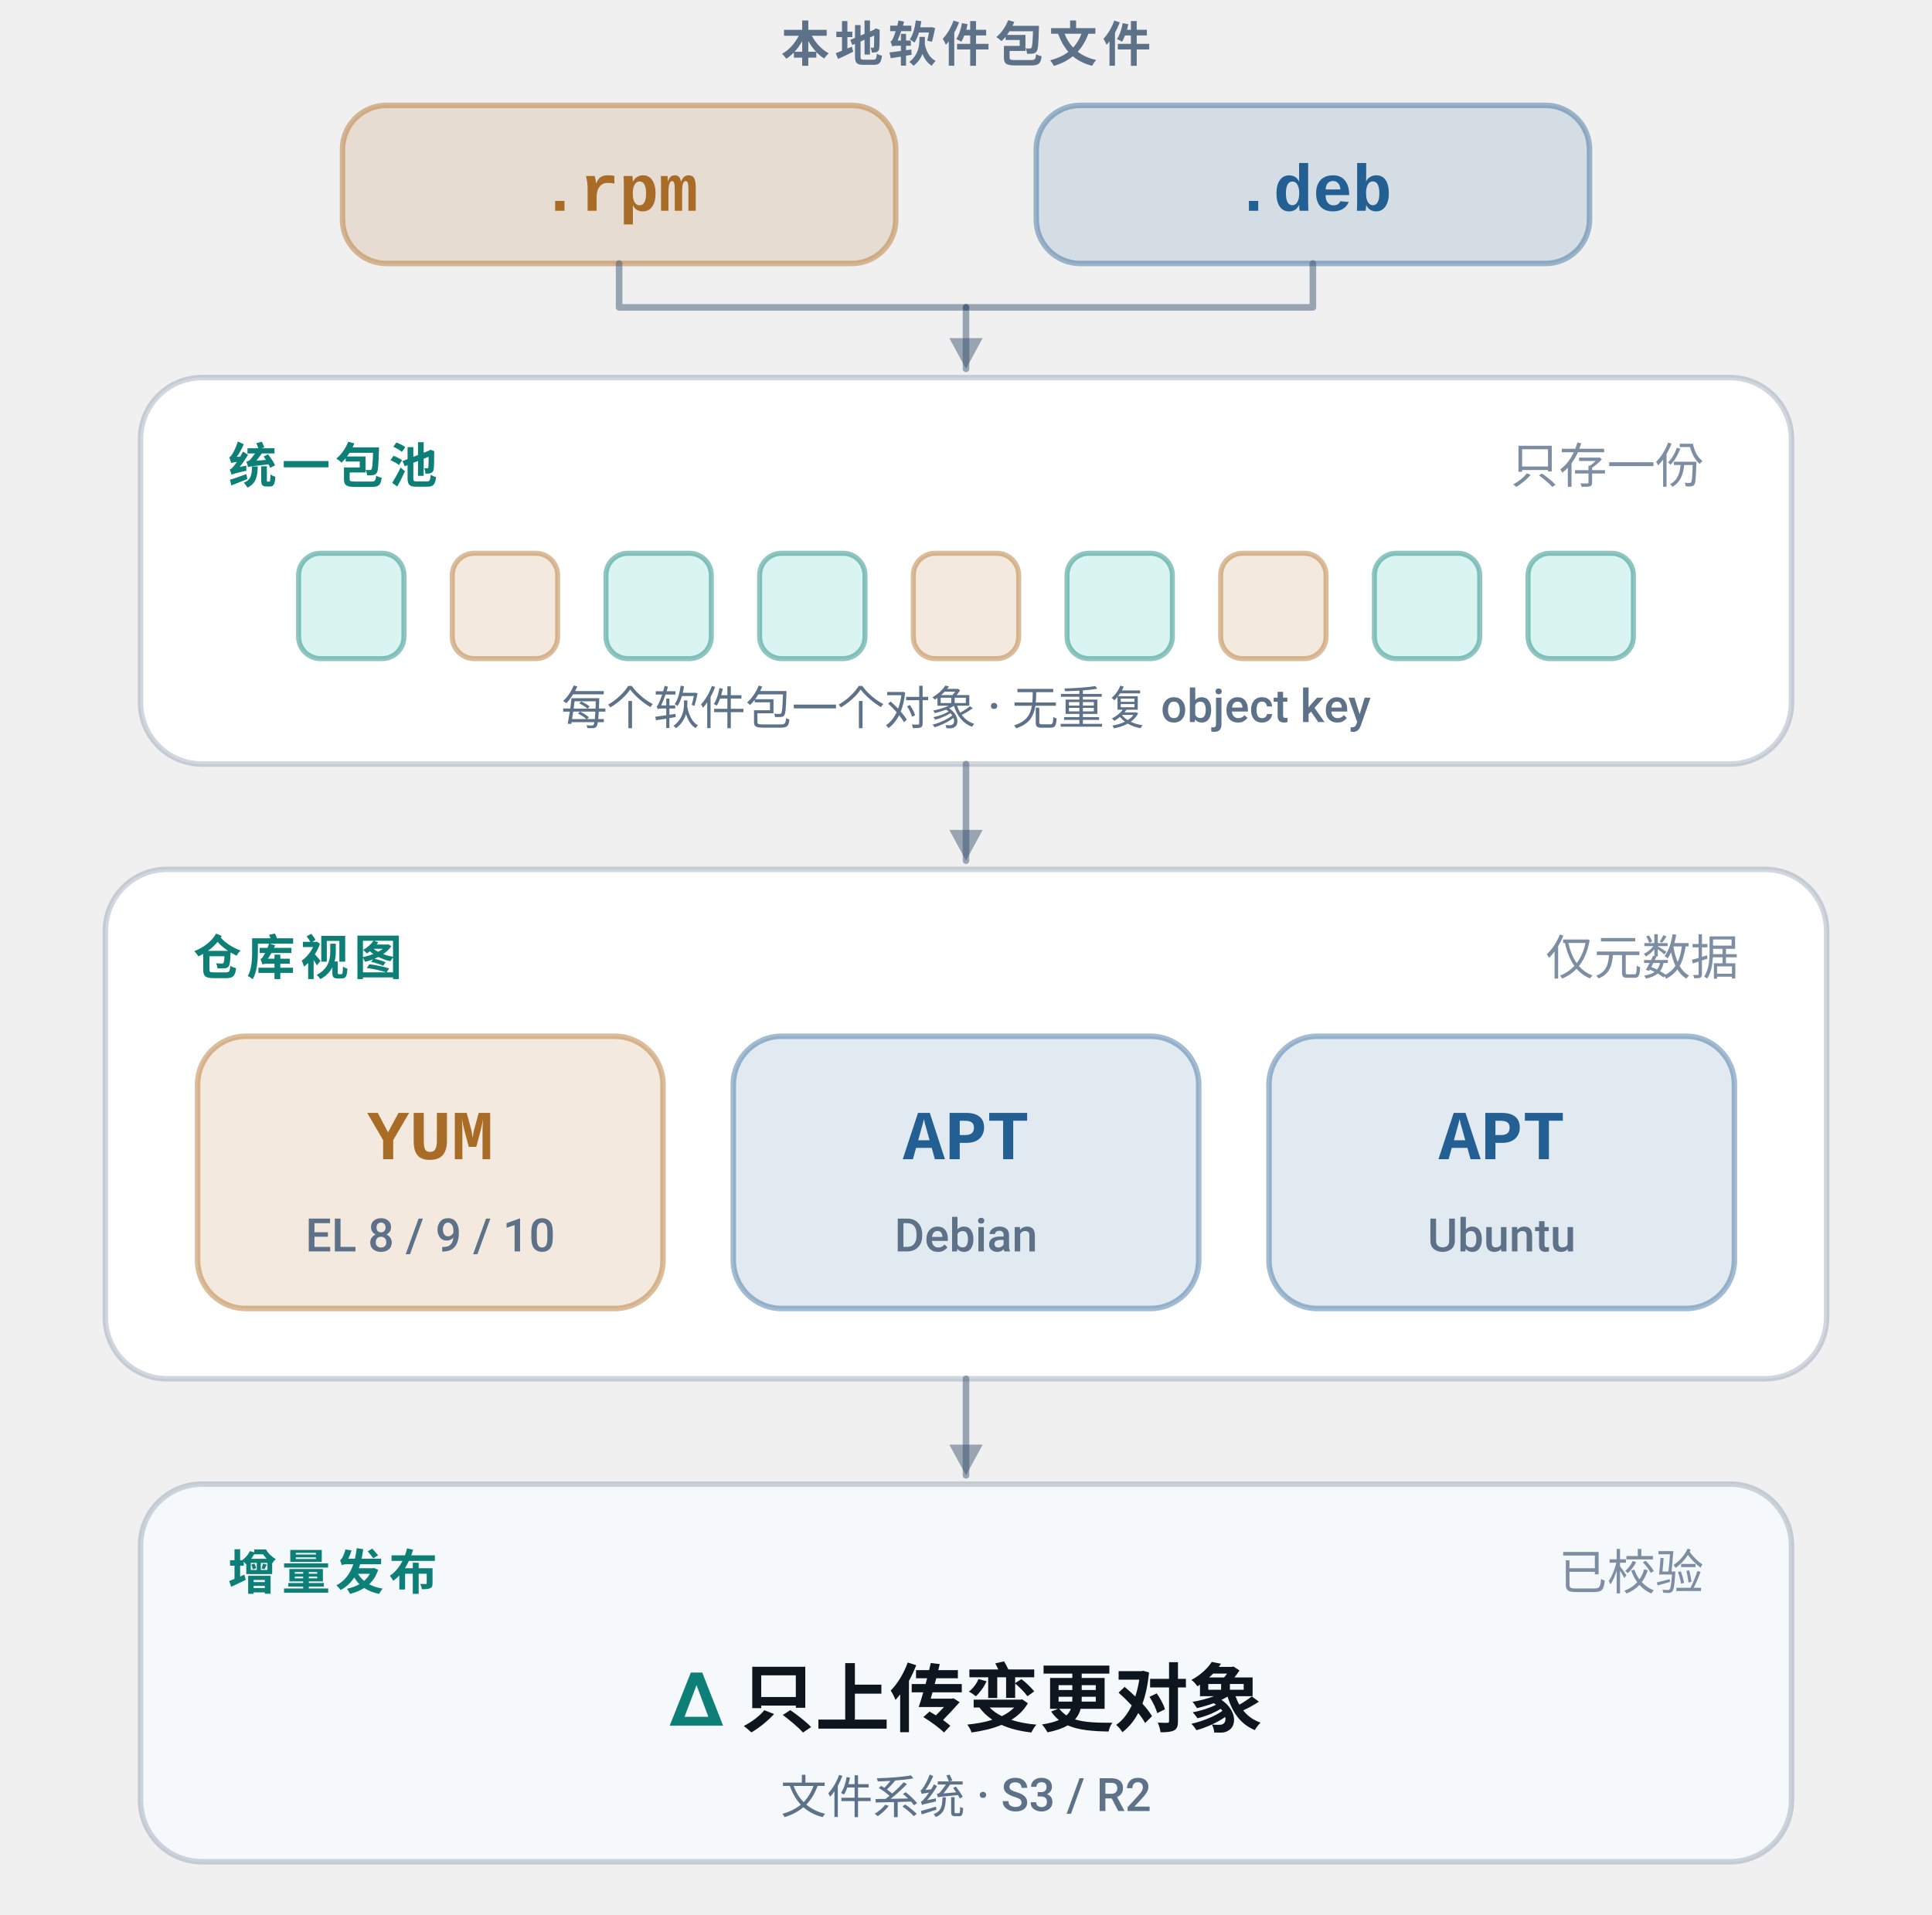
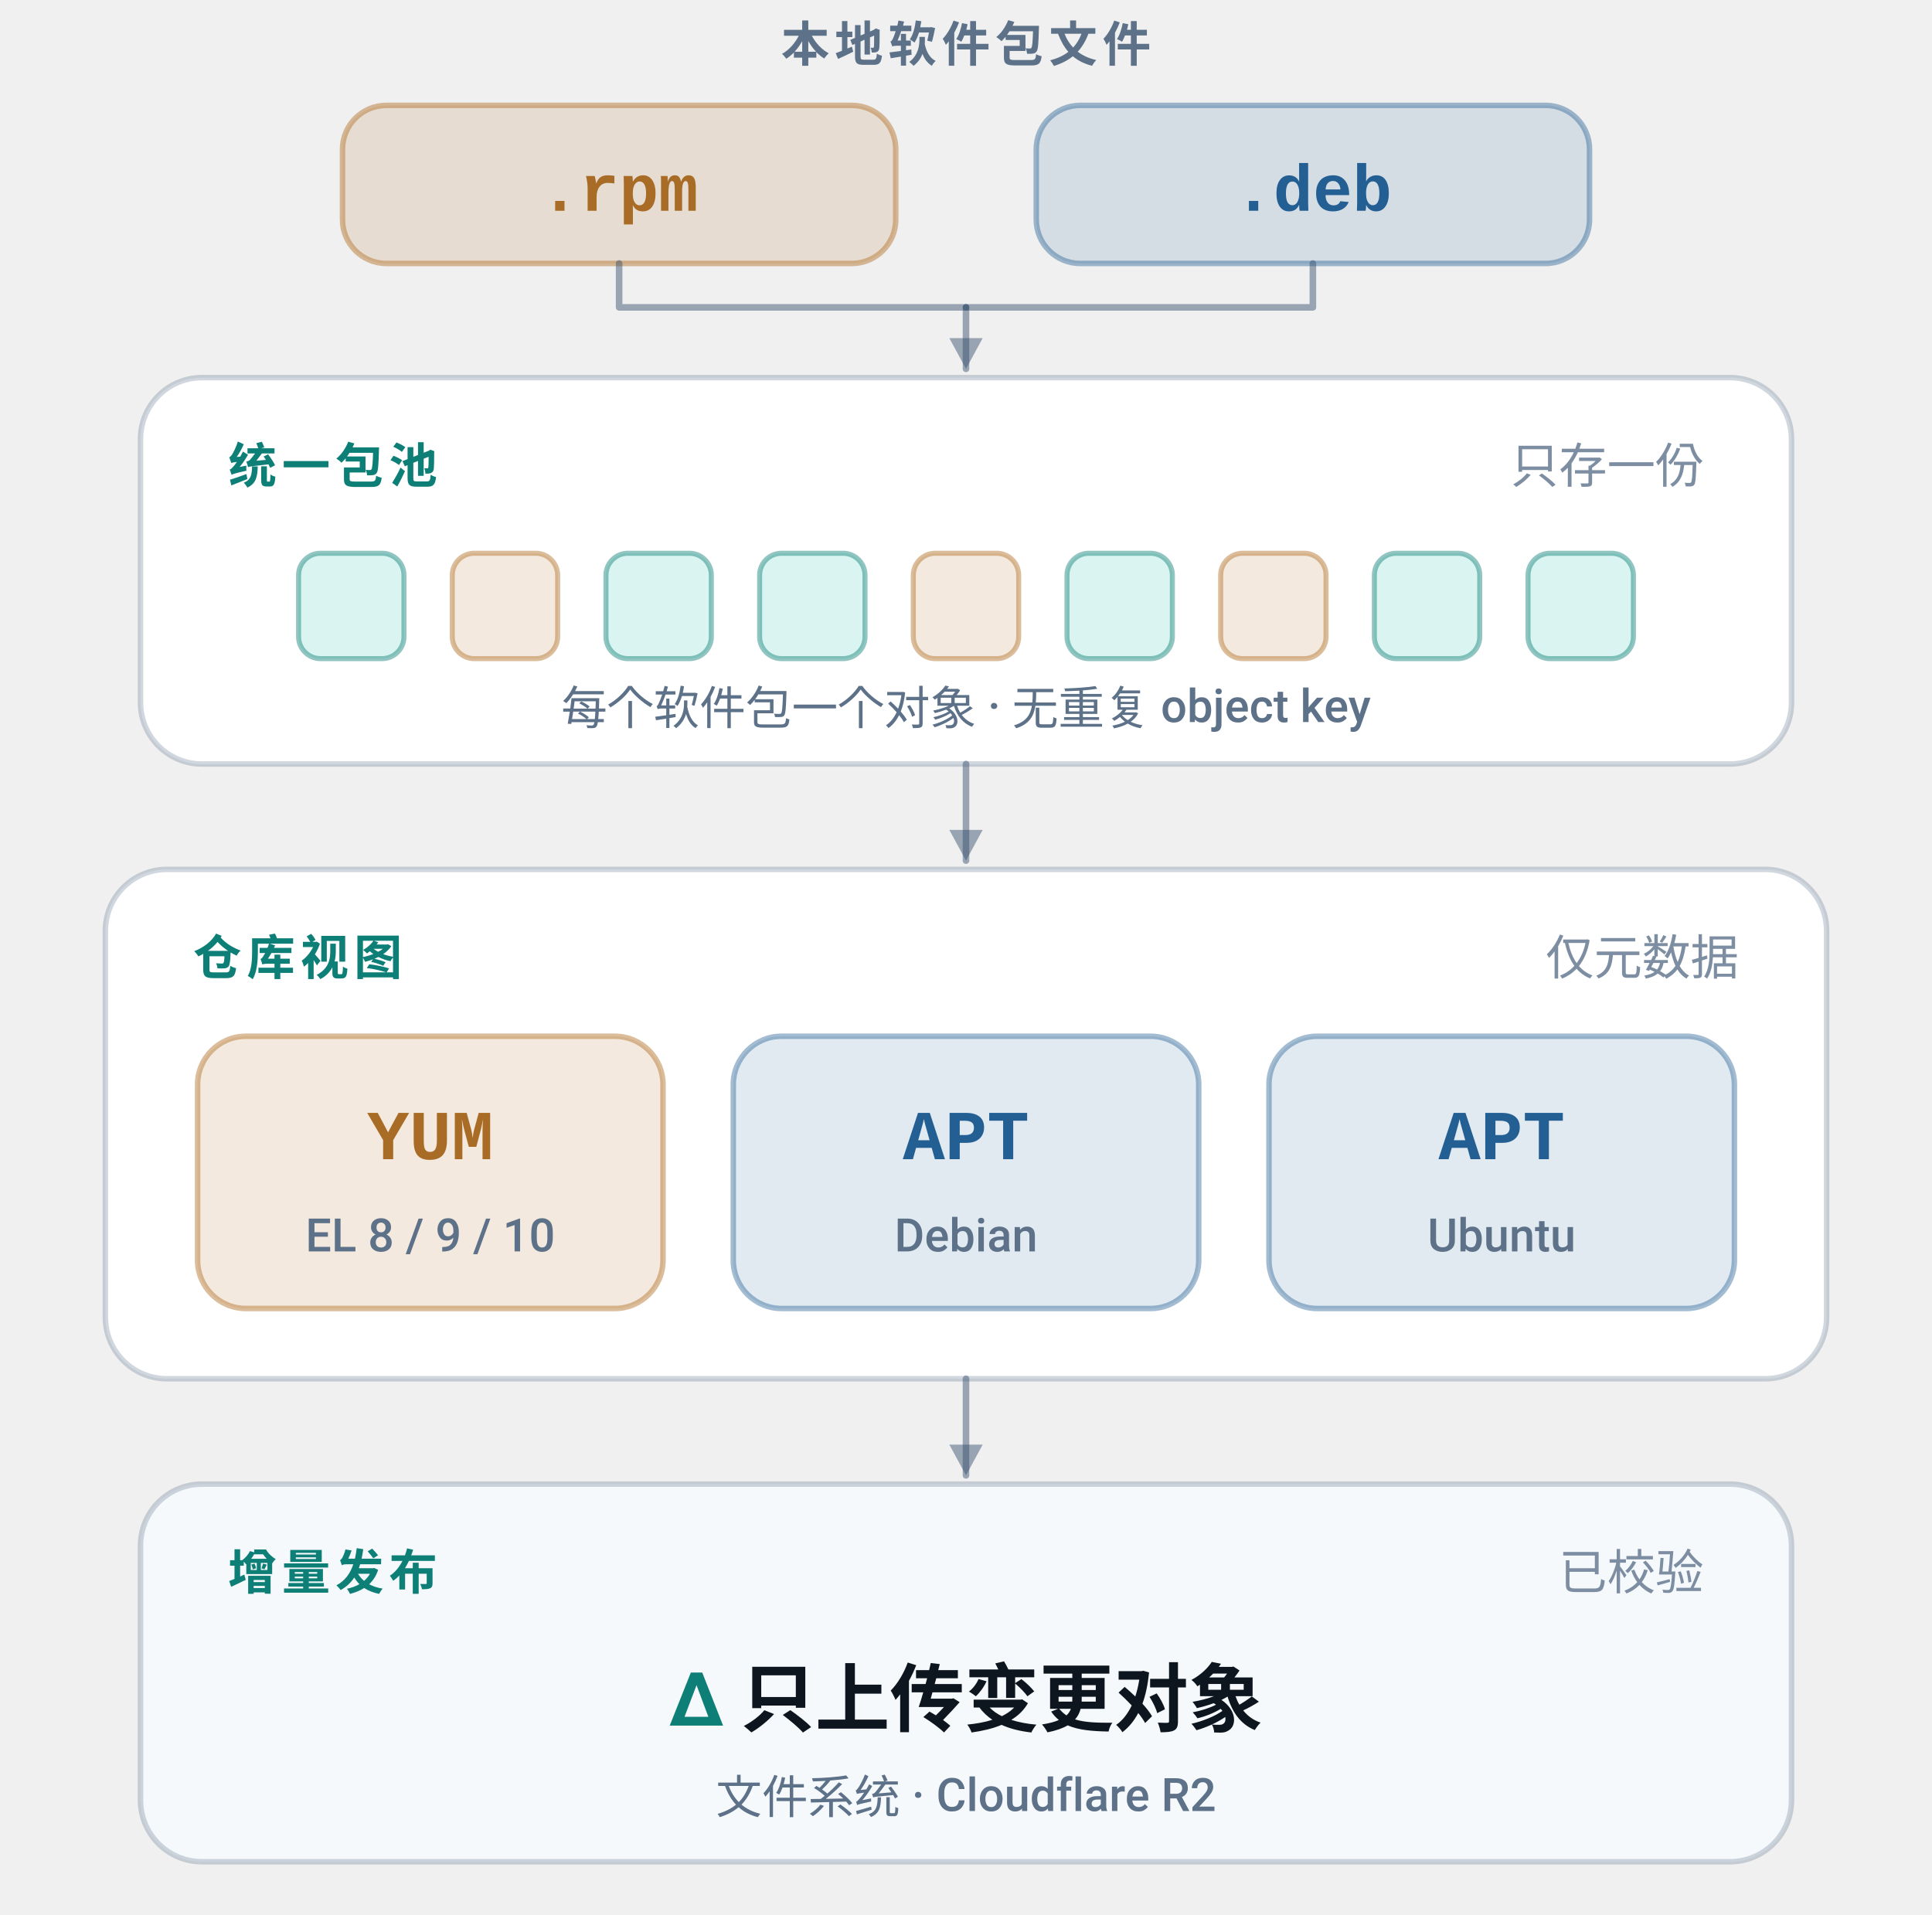
<svg xmlns="http://www.w3.org/2000/svg" width="440" height="436" viewBox="0 0 440 436" role="img" aria-labelledby="sow-arch-title" shape-rendering="geometricPrecision" text-rendering="geometricPrecision">
  <text x="220" y="14" text-anchor="middle" font-family="ui-sans-serif,system-ui,-apple-system,'Segoe UI',Roboto,'Helvetica Neue',Arial,sans-serif" font-size="11" font-weight="700" fill="#5d7189" letter-spacing="1.2">本地软件包文件</text>
  <rect x="78" y="24" width="126" height="36" rx="10" fill="rgba(180,118,46,0.16)" stroke="rgba(180,118,46,0.48)" stroke-width="1.25" />
  <rect x="236" y="24" width="126" height="36" rx="10" fill="rgba(36,95,148,0.13)" stroke="rgba(36,95,148,0.42)" stroke-width="1.25" />
  <text x="141" y="48" text-anchor="middle" font-family="ui-monospace,SFMono-Regular,Menlo,Consolas,'Liberation Mono',monospace" font-size="15" font-weight="700" fill="#a96c26">.rpm</text>
  <text x="299" y="48" text-anchor="middle" font-family="ui-monospace,SFMono-Regular,Menlo,Consolas,'Liberation Mono',monospace" font-size="15" font-weight="700" fill="#245f94">.deb</text>
  <path d="M 141.0 60.0 L 141.0 70.0 L 220.0 70.0" fill="none" stroke="rgba(48,74,105,0.46)" stroke-width="1.5" stroke-linecap="round" stroke-linejoin="round" />
  <path d="M 299.0 60.0 L 299.0 70.0 L 220.0 70.0" fill="none" stroke="rgba(48,74,105,0.46)" stroke-width="1.5" stroke-linecap="round" stroke-linejoin="round" />
  <path d="M 220.0 70.0 L 220.0 84.0" fill="none" stroke="rgba(48,74,105,0.46)" stroke-width="1.5" stroke-linecap="round" stroke-linejoin="round" />
  <path d="M 220.0 84.0 L 216.2 77.0 L 223.8 77.0 Z" fill="rgba(48,74,105,0.46)" />
  <rect x="32" y="86" width="376" height="88" rx="14" fill="#ffffff" stroke="rgba(48,74,105,0.22)" stroke-width="1.25" />
  <text x="52" y="110" text-anchor="start" font-family="ui-sans-serif,system-ui,-apple-system,'Segoe UI',Roboto,'Helvetica Neue',Arial,sans-serif" font-size="11" font-weight="700" fill="#0d7f77" letter-spacing="1.2">统一包池</text>
  <text x="388" y="110" text-anchor="end" font-family="ui-sans-serif,system-ui,-apple-system,'Segoe UI',Roboto,'Helvetica Neue',Arial,sans-serif" font-size="11" font-weight="500" fill="#7d8ea3">只存一份</text>
  <rect x="68.0" y="126" width="24" height="24" rx="5" fill="rgba(20,184,166,0.16)" stroke="rgba(13,127,119,0.45)" stroke-width="1.15" />
  <rect x="103.0" y="126" width="24" height="24" rx="5" fill="rgba(180,118,46,0.16)" stroke="rgba(180,118,46,0.48)" stroke-width="1.15" />
  <rect x="138.0" y="126" width="24" height="24" rx="5" fill="rgba(20,184,166,0.16)" stroke="rgba(13,127,119,0.45)" stroke-width="1.15" />
  <rect x="173.0" y="126" width="24" height="24" rx="5" fill="rgba(20,184,166,0.16)" stroke="rgba(13,127,119,0.45)" stroke-width="1.15" />
  <rect x="208.0" y="126" width="24" height="24" rx="5" fill="rgba(180,118,46,0.16)" stroke="rgba(180,118,46,0.48)" stroke-width="1.15" />
  <rect x="243.0" y="126" width="24" height="24" rx="5" fill="rgba(20,184,166,0.16)" stroke="rgba(13,127,119,0.45)" stroke-width="1.15" />
  <rect x="278.0" y="126" width="24" height="24" rx="5" fill="rgba(180,118,46,0.16)" stroke="rgba(180,118,46,0.48)" stroke-width="1.15" />
  <rect x="313.0" y="126" width="24" height="24" rx="5" fill="rgba(20,184,166,0.16)" stroke="rgba(13,127,119,0.45)" stroke-width="1.15" />
  <rect x="348.0" y="126" width="24" height="24" rx="5" fill="rgba(20,184,166,0.16)" stroke="rgba(13,127,119,0.45)" stroke-width="1.15" />
  <text x="220" y="165" text-anchor="middle" font-family="ui-sans-serif,system-ui,-apple-system,'Segoe UI',Roboto,'Helvetica Neue',Arial,sans-serif" font-size="10.5" font-weight="500" fill="#5d7189">每个软件包一个对象 · 无重复 object key</text>
  <path d="M 220.0 174.0 L 220.0 196.0" fill="none" stroke="rgba(48,74,105,0.46)" stroke-width="1.5" stroke-linecap="round" stroke-linejoin="round" />
  <path d="M 220.0 196.0 L 216.2 189.0 L 223.8 189.0 Z" fill="rgba(48,74,105,0.46)" />
  <rect x="24" y="198" width="392" height="116" rx="14" fill="#ffffff" stroke="rgba(48,74,105,0.22)" stroke-width="1.25" />
  <text x="44" y="222" text-anchor="start" font-family="ui-sans-serif,system-ui,-apple-system,'Segoe UI',Roboto,'Helvetica Neue',Arial,sans-serif" font-size="11" font-weight="700" fill="#0d7f77" letter-spacing="1.2">仓库视图</text>
  <text x="396" y="222" text-anchor="end" font-family="ui-sans-serif,system-ui,-apple-system,'Segoe UI',Roboto,'Helvetica Neue',Arial,sans-serif" font-size="11" font-weight="500" fill="#7d8ea3">仅元数据</text>
  <rect x="45" y="236" width="106" height="62" rx="11" fill="rgba(180,118,46,0.16)" stroke="rgba(180,118,46,0.48)" stroke-width="1.25" />
  <text x="98" y="264" text-anchor="middle" font-family="ui-monospace,SFMono-Regular,Menlo,Consolas,'Liberation Mono',monospace" font-size="16" font-weight="700" fill="#a96c26">YUM</text>
  <text x="98" y="285" text-anchor="middle" font-family="ui-sans-serif,system-ui,-apple-system,'Segoe UI',Roboto,'Helvetica Neue',Arial,sans-serif" font-size="10.5" font-weight="500" fill="#5d7189">EL 8 / 9 / 10</text>
  <rect x="167" y="236" width="106" height="62" rx="11" fill="rgba(36,95,148,0.13)" stroke="rgba(36,95,148,0.42)" stroke-width="1.25" />
  <text x="220" y="264" text-anchor="middle" font-family="ui-monospace,SFMono-Regular,Menlo,Consolas,'Liberation Mono',monospace" font-size="16" font-weight="700" fill="#245f94">APT</text>
  <text x="220" y="285" text-anchor="middle" font-family="ui-sans-serif,system-ui,-apple-system,'Segoe UI',Roboto,'Helvetica Neue',Arial,sans-serif" font-size="10.5" font-weight="500" fill="#5d7189">Debian</text>
  <rect x="289" y="236" width="106" height="62" rx="11" fill="rgba(36,95,148,0.13)" stroke="rgba(36,95,148,0.42)" stroke-width="1.25" />
  <text x="342" y="264" text-anchor="middle" font-family="ui-monospace,SFMono-Regular,Menlo,Consolas,'Liberation Mono',monospace" font-size="16" font-weight="700" fill="#245f94">APT</text>
  <text x="342" y="285" text-anchor="middle" font-family="ui-sans-serif,system-ui,-apple-system,'Segoe UI',Roboto,'Helvetica Neue',Arial,sans-serif" font-size="10.5" font-weight="500" fill="#5d7189">Ubuntu</text>
  <path d="M 220.0 314.0 L 220.0 336.0" fill="none" stroke="rgba(48,74,105,0.46)" stroke-width="1.5" stroke-linecap="round" stroke-linejoin="round" />
  <path d="M 220.0 336.0 L 216.2 329.0 L 223.8 329.0 Z" fill="rgba(48,74,105,0.46)" />
  <rect x="32" y="338" width="376" height="86" rx="14" fill="#f6f9fc" stroke="rgba(48,74,105,0.22)" stroke-width="1.25" />
  <text x="52" y="362" text-anchor="start" font-family="ui-sans-serif,system-ui,-apple-system,'Segoe UI',Roboto,'Helvetica Neue',Arial,sans-serif" font-size="11" font-weight="700" fill="#0d7f77" letter-spacing="1.2">增量发布</text>
  <text x="388" y="362" text-anchor="end" font-family="ui-sans-serif,system-ui,-apple-system,'Segoe UI',Roboto,'Helvetica Neue',Arial,sans-serif" font-size="11" font-weight="500" fill="#7d8ea3">已校验</text>
  <text x="220" y="393" text-anchor="middle" font-family="ui-sans-serif,system-ui,-apple-system,'Segoe UI',Roboto,'Helvetica Neue',Arial,sans-serif" font-size="17" font-weight="700" fill="#0d161f">
    <tspan fill="#0d7f77">Δ</tspan> 只上传变更对象</text>
-   <text x="220" y="413" text-anchor="middle" font-family="ui-sans-serif,system-ui,-apple-system,'Segoe UI',Roboto,'Helvetica Neue',Arial,sans-serif" font-size="10.5" font-weight="500" fill="#5d7189">文件系统 · S3 / R2</text>
+   <text x="220" y="413" text-anchor="middle" font-family="ui-sans-serif,system-ui,-apple-system,'Segoe UI',Roboto,'Helvetica Neue',Arial,sans-serif" font-size="10.5" font-weight="500" fill="#5d7189">文件系统 · Cloudflare R2</text>
</svg>
